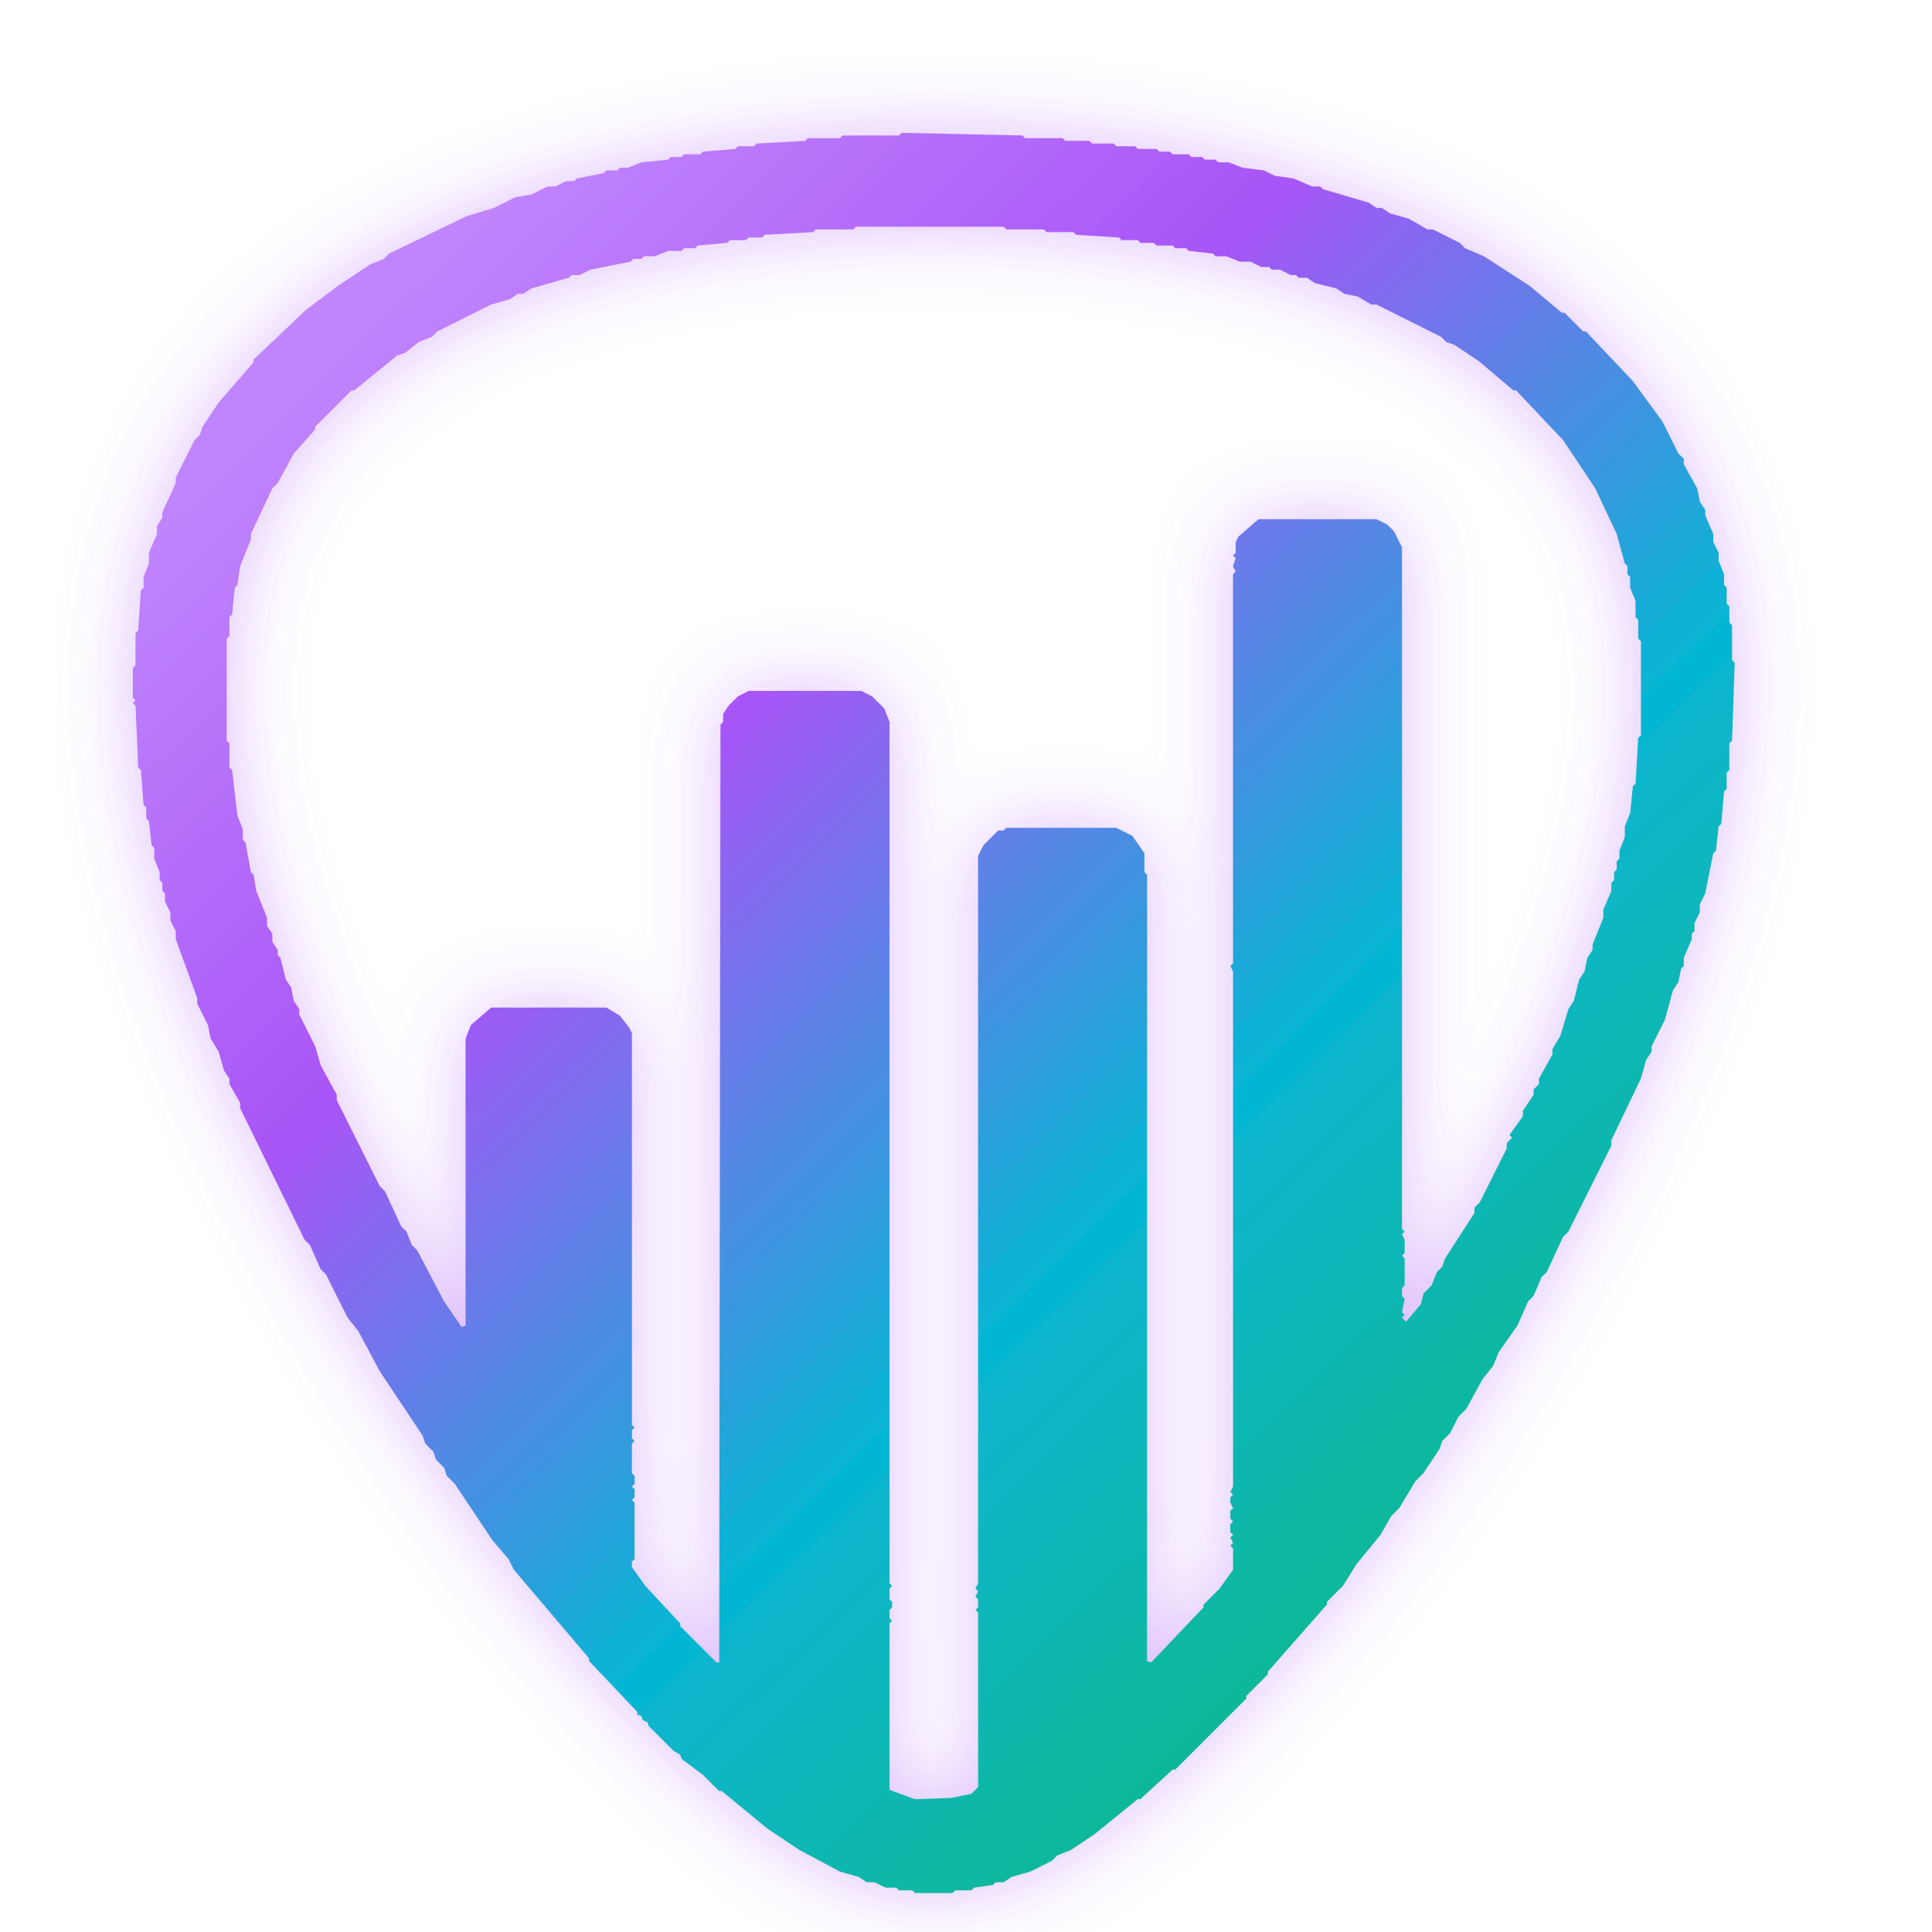
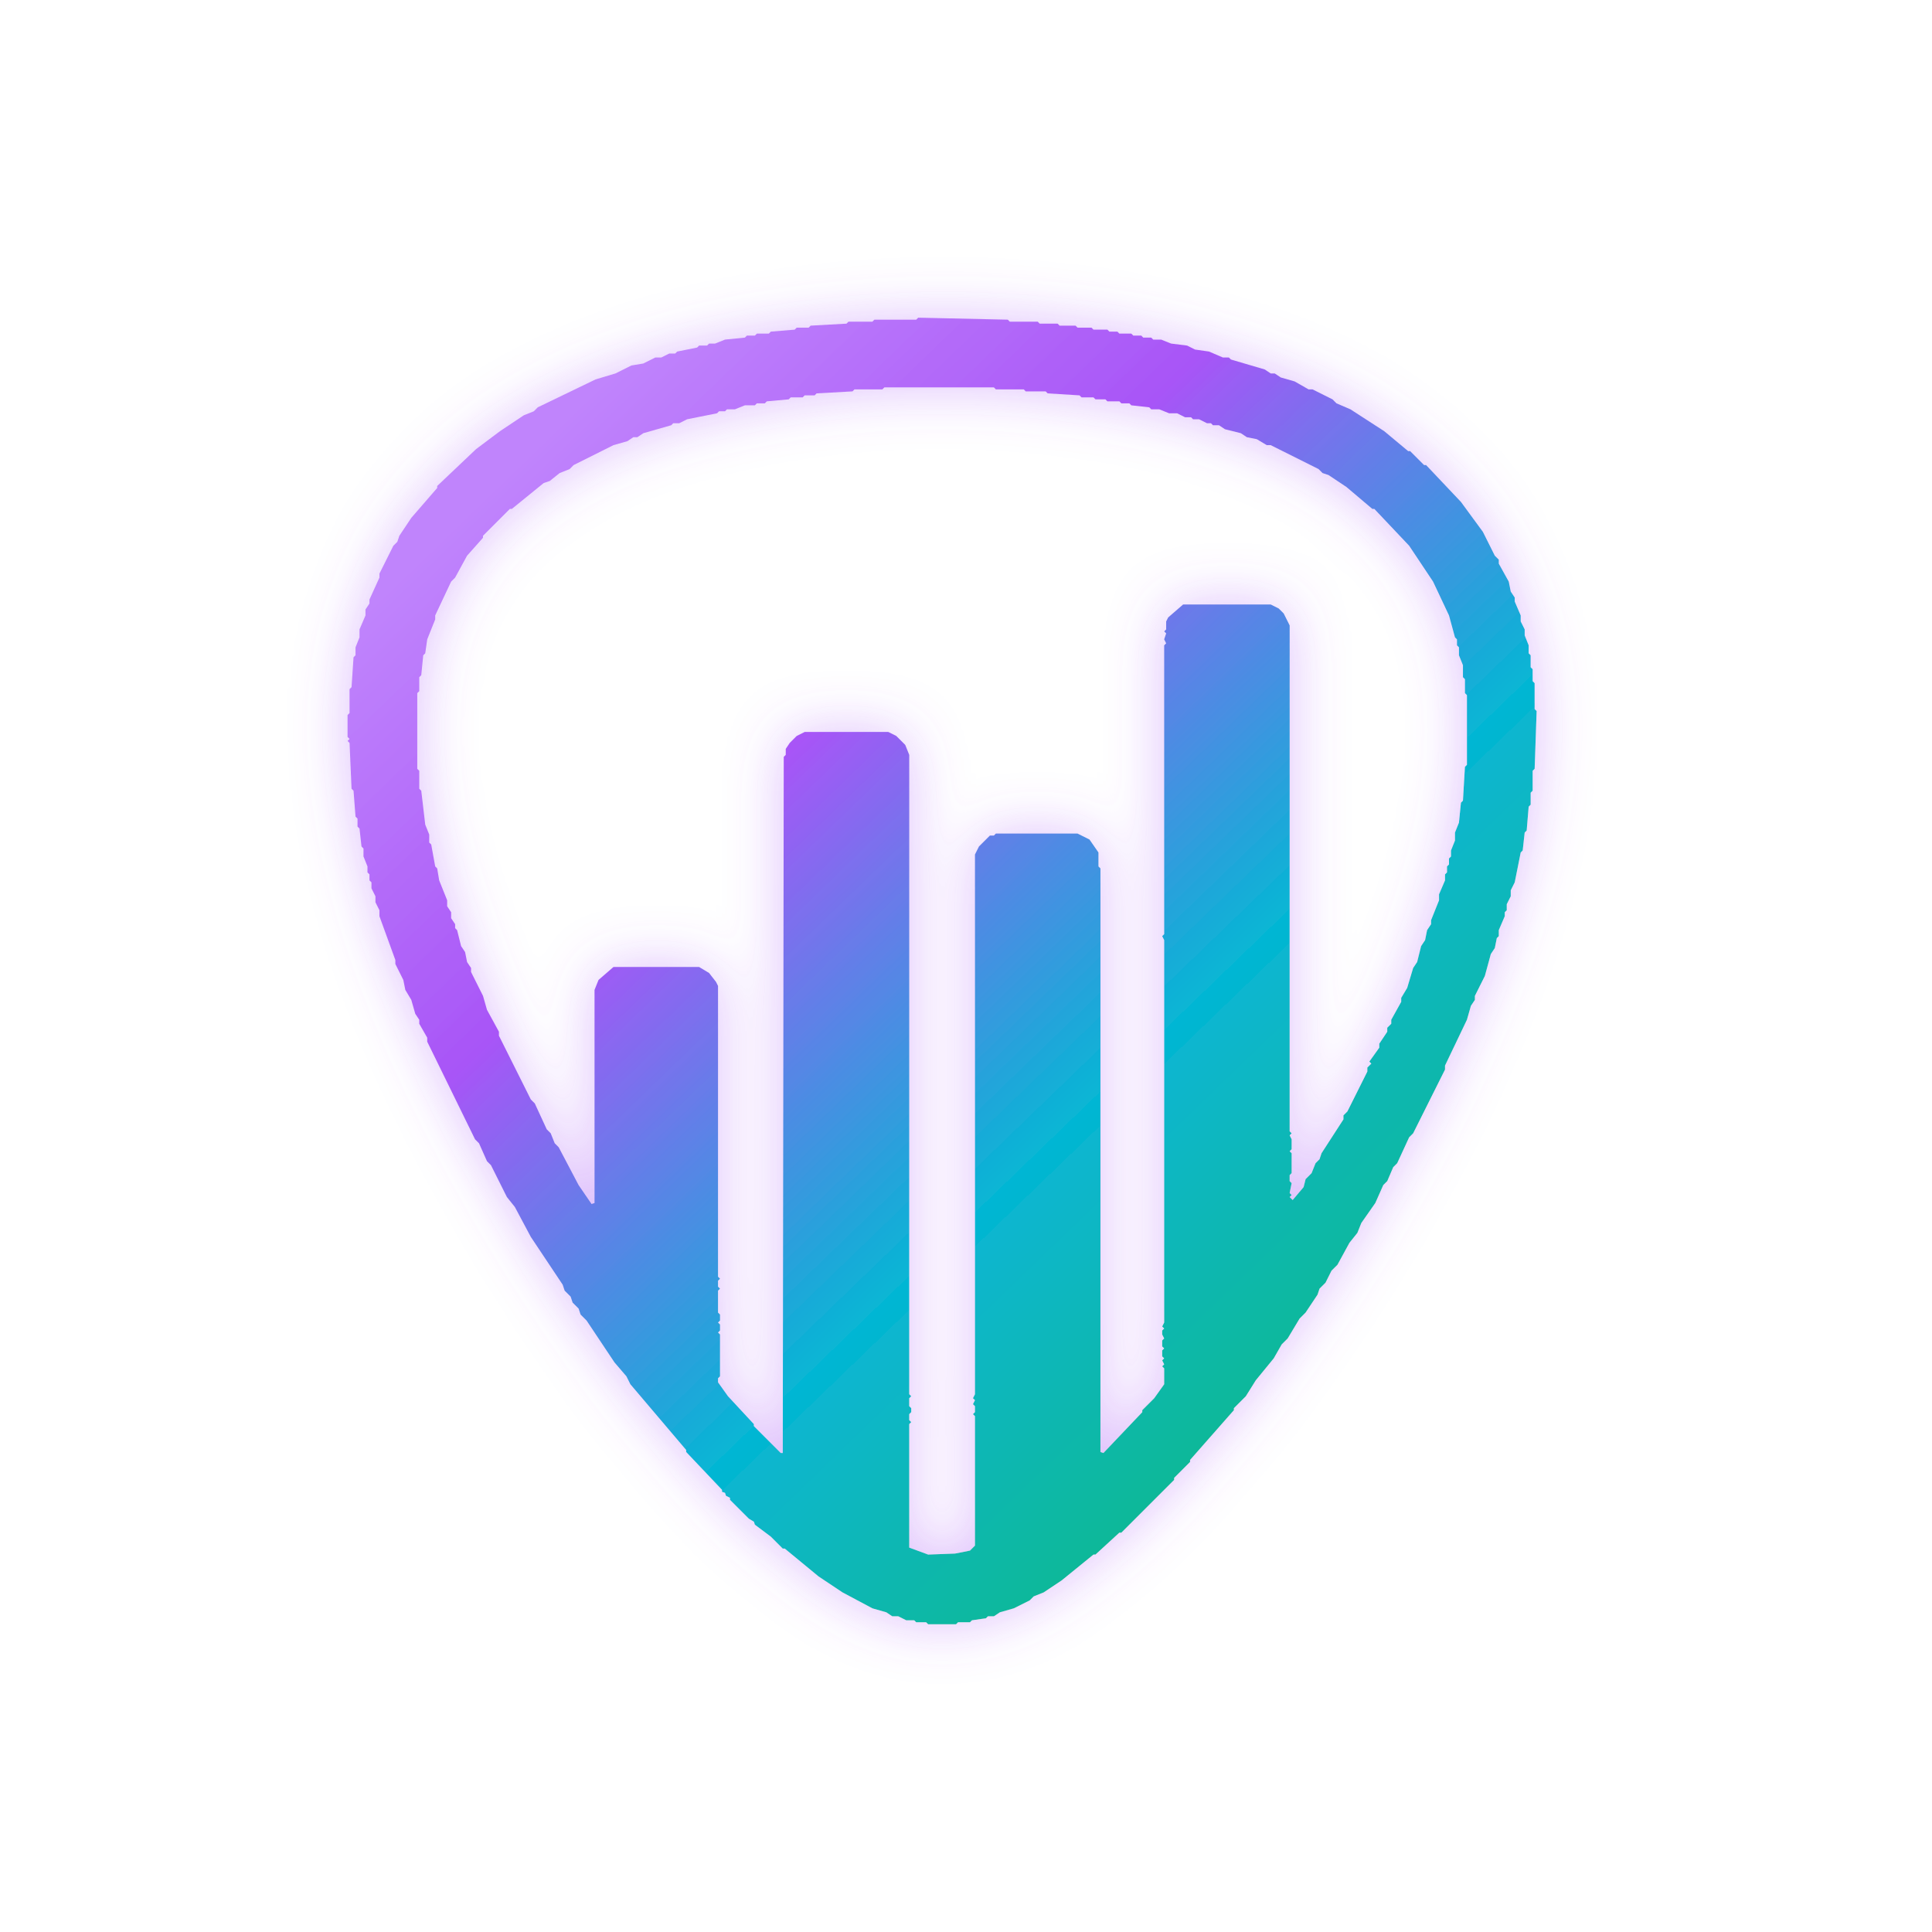
- <svg xmlns="http://www.w3.org/2000/svg" viewBox="0 0 720 720" width="720" height="720">
+ <svg xmlns="http://www.w3.org/2000/svg" viewBox="-125 -110 970 970" width="720" height="720">
  <defs>
    <linearGradient id="mysticDream" x1="15%" y1="10%" x2="85%" y2="90%">
      <stop offset="0%" stop-color="#c084fc" />
      <stop offset="30%" stop-color="#a855f7" />
      <stop offset="65%" stop-color="#06b6d4" />
      <stop offset="100%" stop-color="#10b981" />
    </linearGradient>
    <filter id="glow" x="-20%" y="-20%" width="140%" height="140%">
      <feGaussianBlur stdDeviation="14" result="blur" />
      <feFlood flood-color="#a855f7" flood-opacity="0.38" result="glowCol" />
      <feComposite in="glowCol" in2="blur" operator="in" result="coloredBlur" />
      <feMerge>
        <feMergeNode in="coloredBlur" />
        <feMergeNode in="SourceGraphic" />
      </feMerge>
    </filter>
  </defs>
  <path d="M 355.00 705.50 L 341.00 705.50 L 340.00 704.50 L 335.00 704.50 L 334.00 703.50 L 330.00 703.50 L 326.00 701.50 L 323.00 701.50 L 320.00 699.50 L 313.00 697.50 L 298.00 689.50 L 286.00 681.50 L 269.00 667.50 L 268.00 667.50 L 262.00 661.50 L 254.00 655.50 L 253.50 654.00 L 251.00 652.50 L 241.50 643.00 L 241.50 642.00 L 239.50 641.00 L 239.00 639.50 L 237.50 639.00 L 237.50 638.00 L 219.50 619.00 L 219.50 618.00 L 191.50 585.00 L 189.50 581.00 L 183.50 574.00 L 169.50 553.00 L 166.50 550.00 L 165.50 547.00 L 162.50 544.00 L 161.50 541.00 L 158.50 538.00 L 157.50 535.00 L 141.50 511.00 L 133.50 496.00 L 129.50 491.00 L 121.50 475.00 L 119.50 473.00 L 115.50 464.00 L 113.50 462.00 L 89.50 413.00 L 89.50 411.00 L 85.50 404.00 L 85.50 402.00 L 83.50 399.00 L 81.50 392.00 L 78.50 387.00 L 77.50 382.00 L 73.50 374.00 L 73.50 372.00 L 65.50 350.00 L 65.50 347.00 L 63.50 343.00 L 63.50 340.00 L 61.50 336.00 L 61.50 333.00 L 60.50 332.00 L 60.50 329.00 L 59.50 328.00 L 59.50 325.00 L 57.50 320.00 L 57.50 316.00 L 56.50 315.00 L 55.50 306.00 L 54.50 305.00 L 54.50 301.00 L 53.50 300.00 L 52.50 287.00 L 51.50 286.00 L 50.50 263.00 L 49.50 262.00 L 50.50 261.00 L 49.50 260.00 L 49.50 249.00 L 50.50 248.00 L 50.50 236.00 L 51.50 235.00 L 52.50 220.00 L 53.50 219.00 L 53.50 215.00 L 55.50 210.00 L 55.50 206.00 L 58.50 199.00 L 58.50 196.00 L 60.50 193.00 L 60.50 191.00 L 65.50 180.00 L 65.50 178.00 L 72.50 164.00 L 74.50 162.00 L 75.50 159.00 L 81.50 150.00 L 94.50 135.00 L 94.50 134.00 L 114.00 115.50 L 126.00 106.50 L 138.00 98.50 L 143.00 96.50 L 145.00 94.50 L 174.00 80.50 L 184.00 77.50 L 192.00 73.50 L 198.00 72.50 L 204.00 69.50 L 207.00 69.50 L 211.00 67.50 L 214.00 67.50 L 215.00 66.50 L 225.00 64.50 L 226.00 63.50 L 230.00 63.50 L 231.00 62.50 L 234.00 62.50 L 239.00 60.50 L 249.00 59.50 L 250.00 58.50 L 254.00 58.50 L 255.00 57.50 L 261.00 57.50 L 262.00 56.50 L 274.00 55.50 L 275.00 54.50 L 281.00 54.50 L 282.00 53.50 L 300.00 52.50 L 301.00 51.50 L 313.00 51.50 L 314.00 50.50 L 335.00 50.50 L 336.00 49.50 L 381.00 50.50 L 382.00 51.50 L 396.00 51.50 L 397.00 52.50 L 406.00 52.50 L 407.00 53.50 L 415.00 53.50 L 416.00 54.50 L 423.00 54.50 L 424.00 55.50 L 431.00 55.50 L 432.00 56.50 L 436.00 56.50 L 437.00 57.50 L 443.00 57.50 L 444.00 58.50 L 448.00 58.50 L 449.00 59.50 L 453.00 59.50 L 454.00 60.50 L 458.00 60.50 L 463.00 62.50 L 471.00 63.50 L 475.00 65.50 L 482.00 66.50 L 489.00 69.50 L 492.00 69.50 L 493.00 70.50 L 510.00 75.50 L 513.00 77.50 L 515.00 77.50 L 518.00 79.50 L 525.00 81.50 L 532.00 85.50 L 534.00 85.50 L 544.00 90.50 L 546.00 92.50 L 553.00 95.50 L 570.00 106.50 L 582.00 116.50 L 583.00 116.50 L 590.00 123.50 L 591.00 123.50 L 608.50 142.00 L 619.50 157.00 L 625.50 169.00 L 627.50 171.00 L 627.50 173.00 L 632.50 182.00 L 633.50 187.00 L 635.50 190.00 L 635.50 192.00 L 638.50 199.00 L 638.50 202.00 L 640.50 206.00 L 640.50 209.00 L 642.50 214.00 L 642.50 218.00 L 643.50 219.00 L 643.50 225.00 L 644.50 226.00 L 644.50 232.00 L 645.50 233.00 L 645.50 246.00 L 646.50 247.00 L 645.50 276.00 L 644.50 277.00 L 644.50 287.00 L 643.50 288.00 L 643.50 294.00 L 642.50 295.00 L 641.50 307.00 L 640.50 308.00 L 639.50 317.00 L 638.50 318.00 L 635.50 333.00 L 633.50 337.00 L 633.50 340.00 L 631.50 344.00 L 631.50 347.00 L 630.50 348.00 L 630.50 350.00 L 627.50 357.00 L 627.50 360.00 L 626.50 361.00 L 625.50 366.00 L 623.50 369.00 L 620.50 380.00 L 615.50 390.00 L 615.50 392.00 L 613.50 395.00 L 611.50 402.00 L 600.50 425.00 L 600.50 427.00 L 584.50 459.00 L 582.50 461.00 L 576.50 474.00 L 574.50 476.00 L 571.50 483.00 L 569.50 485.00 L 565.50 494.00 L 558.50 504.00 L 556.50 509.00 L 552.50 514.00 L 546.50 525.00 L 543.50 528.00 L 540.50 534.00 L 537.50 537.00 L 536.50 540.00 L 530.50 549.00 L 527.50 552.00 L 521.50 562.00 L 518.50 565.00 L 514.50 572.00 L 505.50 583.00 L 500.50 591.00 L 494.50 597.00 L 494.50 598.00 L 472.50 623.00 L 472.50 624.00 L 464.50 632.00 L 464.50 633.00 L 438.00 659.50 L 437.00 659.50 L 425.00 670.50 L 424.00 670.50 L 408.00 683.50 L 399.00 689.50 L 394.00 691.50 L 392.00 693.50 L 384.00 697.50 L 377.00 699.50 L 374.00 701.50 L 371.00 701.50 L 370.00 702.50 L 363.00 703.50 L 362.00 704.50 L 356.00 704.50 L 355.00 705.50 Z M 354.50 670.00 L 362.00 668.50 L 364.50 666.00 L 364.50 601.00 L 363.50 600.00 L 364.50 599.00 L 364.50 596.00 L 363.50 595.00 L 364.50 593.00 L 363.50 592.00 L 364.50 590.00 L 364.50 319.00 L 366.50 315.00 L 372.00 309.50 L 374.00 309.50 L 375.00 308.50 L 416.00 308.50 L 422.00 311.50 L 426.50 318.00 L 426.50 325.00 L 427.50 326.00 L 427.50 619.00 L 429.00 619.50 L 448.50 599.00 L 448.50 598.00 L 454.50 592.00 L 459.50 585.00 L 459.50 577.00 L 458.50 576.00 L 459.50 575.00 L 458.50 573.00 L 459.50 572.00 L 458.50 571.00 L 458.50 568.00 L 459.50 567.00 L 458.50 566.00 L 458.50 563.00 L 459.50 562.00 L 458.50 560.00 L 458.50 558.00 L 459.50 557.00 L 458.50 556.00 L 459.50 554.00 L 459.50 362.00 L 458.50 360.00 L 459.50 359.00 L 459.50 214.00 L 460.50 213.00 L 459.50 211.00 L 460.50 208.00 L 459.50 207.00 L 460.50 206.00 L 460.50 202.00 L 461.50 200.00 L 469.00 193.50 L 513.00 193.50 L 517.00 195.50 L 519.50 198.00 L 522.50 204.00 L 522.50 458.00 L 523.50 459.00 L 522.50 460.00 L 523.50 462.00 L 523.50 467.00 L 522.50 468.00 L 523.50 469.00 L 523.50 479.00 L 522.50 480.00 L 522.50 483.00 L 523.50 484.00 L 522.50 489.00 L 523.50 490.00 L 522.50 491.00 L 524.00 492.50 L 529.50 486.00 L 530.50 482.00 L 533.50 479.00 L 535.50 474.00 L 537.50 472.00 L 538.50 469.00 L 549.50 452.00 L 549.50 450.00 L 551.50 448.00 L 561.50 428.00 L 561.50 426.00 L 563.50 424.00 L 562.50 423.00 L 567.50 416.00 L 567.50 414.00 L 571.50 408.00 L 571.50 406.00 L 573.50 404.00 L 573.50 402.00 L 578.50 393.00 L 578.50 391.00 L 581.50 386.00 L 584.50 376.00 L 586.50 373.00 L 588.50 365.00 L 590.50 362.00 L 591.50 357.00 L 593.50 354.00 L 593.50 352.00 L 597.50 342.00 L 597.50 339.00 L 600.50 332.00 L 600.50 329.00 L 601.50 328.00 L 601.50 325.00 L 602.50 324.00 L 602.50 321.00 L 603.50 320.00 L 603.50 317.00 L 605.50 312.00 L 605.50 308.00 L 607.50 303.00 L 608.50 293.00 L 609.50 292.00 L 610.50 275.00 L 611.50 274.00 L 611.50 239.00 L 610.50 238.00 L 610.50 231.00 L 609.50 230.00 L 609.50 224.00 L 607.50 219.00 L 607.50 215.00 L 606.50 214.00 L 606.50 211.00 L 605.50 210.00 L 602.50 199.00 L 594.50 182.00 L 582.50 164.00 L 565.00 145.50 L 564.00 145.50 L 551.00 134.50 L 542.00 128.50 L 539.00 127.50 L 537.00 125.50 L 513.00 113.50 L 511.00 113.50 L 506.00 110.50 L 501.00 109.50 L 498.00 107.50 L 490.00 105.50 L 487.00 103.50 L 484.00 103.50 L 483.00 102.50 L 481.00 102.50 L 477.00 100.50 L 474.00 100.50 L 473.00 99.50 L 470.00 99.50 L 466.00 97.50 L 462.00 97.50 L 457.00 95.50 L 453.00 95.50 L 452.00 94.50 L 443.00 93.50 L 442.00 92.50 L 438.00 92.50 L 437.00 91.50 L 431.00 91.50 L 430.00 90.50 L 425.00 90.50 L 424.00 89.50 L 418.00 89.50 L 417.00 88.50 L 401.00 87.50 L 400.00 86.50 L 390.00 86.50 L 389.00 85.50 L 375.00 85.50 L 374.00 84.50 L 319.00 84.50 L 318.00 85.50 L 304.00 85.50 L 303.00 86.50 L 285.00 87.50 L 284.00 88.50 L 279.00 88.50 L 278.00 89.50 L 272.00 89.50 L 271.00 90.50 L 260.00 91.50 L 259.00 92.50 L 255.00 92.50 L 254.00 93.50 L 249.00 93.50 L 244.00 95.50 L 240.00 95.50 L 239.00 96.50 L 236.00 96.50 L 235.00 97.50 L 220.00 100.50 L 216.00 102.50 L 213.00 102.50 L 212.00 103.50 L 198.00 107.50 L 195.00 109.50 L 193.00 109.50 L 190.00 111.50 L 183.00 113.50 L 163.00 123.50 L 161.00 125.50 L 156.00 127.50 L 151.00 131.50 L 148.00 132.50 L 132.00 145.50 L 131.00 145.50 L 117.50 159.00 L 117.50 160.00 L 109.50 169.00 L 103.50 180.00 L 101.50 182.00 L 93.50 199.00 L 93.50 201.00 L 89.50 211.00 L 88.50 218.00 L 87.50 219.00 L 86.50 229.00 L 85.50 230.00 L 85.50 237.00 L 84.50 238.00 L 84.50 276.00 L 85.50 277.00 L 85.50 286.00 L 86.50 287.00 L 88.50 304.00 L 90.50 309.00 L 90.50 313.00 L 91.50 314.00 L 93.50 325.00 L 94.50 326.00 L 95.50 332.00 L 99.50 342.00 L 99.50 345.00 L 101.50 348.00 L 101.50 351.00 L 103.50 354.00 L 103.50 356.00 L 104.50 357.00 L 106.50 365.00 L 108.50 368.00 L 109.50 373.00 L 111.50 376.00 L 111.50 378.00 L 117.50 390.00 L 119.50 397.00 L 125.50 408.00 L 125.50 410.00 L 141.50 442.00 L 143.50 444.00 L 149.50 457.00 L 151.50 459.00 L 153.50 464.00 L 155.50 466.00 L 165.50 485.00 L 172.00 494.50 L 173.50 494.00 L 173.50 387.00 L 175.50 382.00 L 183.00 375.50 L 226.00 375.50 L 231.00 378.50 L 234.50 383.00 L 235.50 385.00 L 235.50 531.00 L 236.50 532.00 L 235.50 533.00 L 235.50 536.00 L 236.50 537.00 L 235.50 538.00 L 235.50 549.00 L 236.50 550.00 L 236.50 553.00 L 235.50 554.00 L 236.50 555.00 L 236.50 558.00 L 235.50 559.00 L 236.50 560.00 L 236.50 581.00 L 235.50 582.00 L 235.50 584.00 L 240.50 591.00 L 253.50 605.00 L 253.50 606.00 L 267.00 619.50 L 268.00 619.50 L 268.50 270.00 L 269.50 269.00 L 269.50 266.00 L 271.50 263.00 L 275.00 259.50 L 279.00 257.50 L 321.00 257.50 L 325.00 259.50 L 329.50 264.00 L 331.50 269.00 L 331.50 590.00 L 332.50 591.00 L 331.50 592.00 L 331.50 596.00 L 332.50 597.00 L 332.50 599.00 L 331.50 600.00 L 331.50 603.00 L 332.50 604.00 L 331.50 605.00 L 331.50 667.00 L 341.00 670.50 L 354.50 670.00 Z" fill="url(#mysticDream)" fill-rule="evenodd" filter="url(#glow)" />
</svg>
